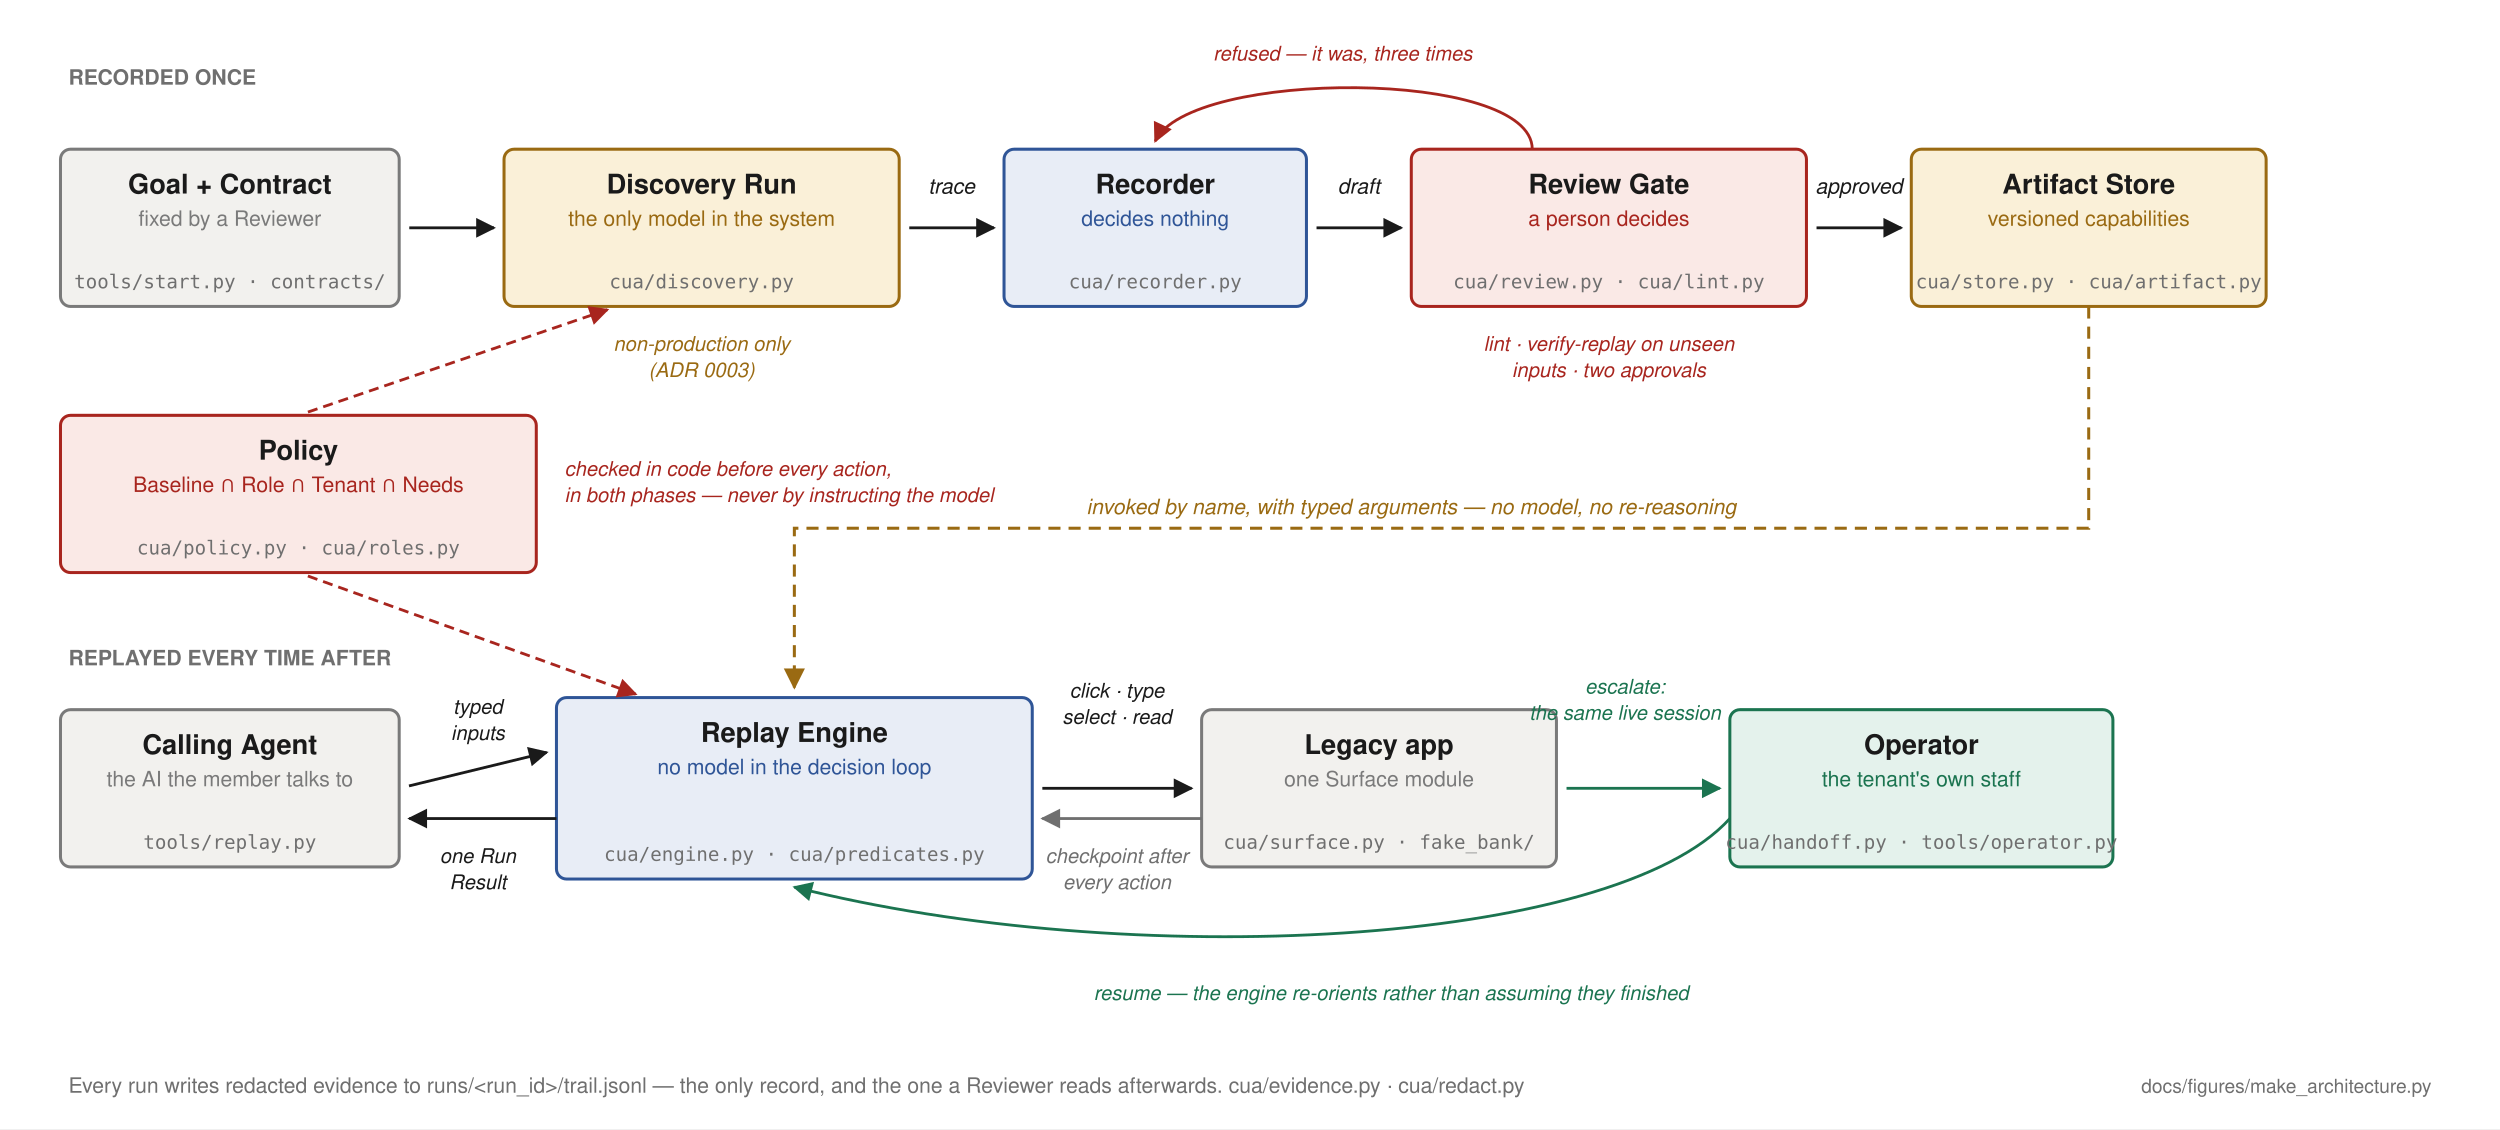
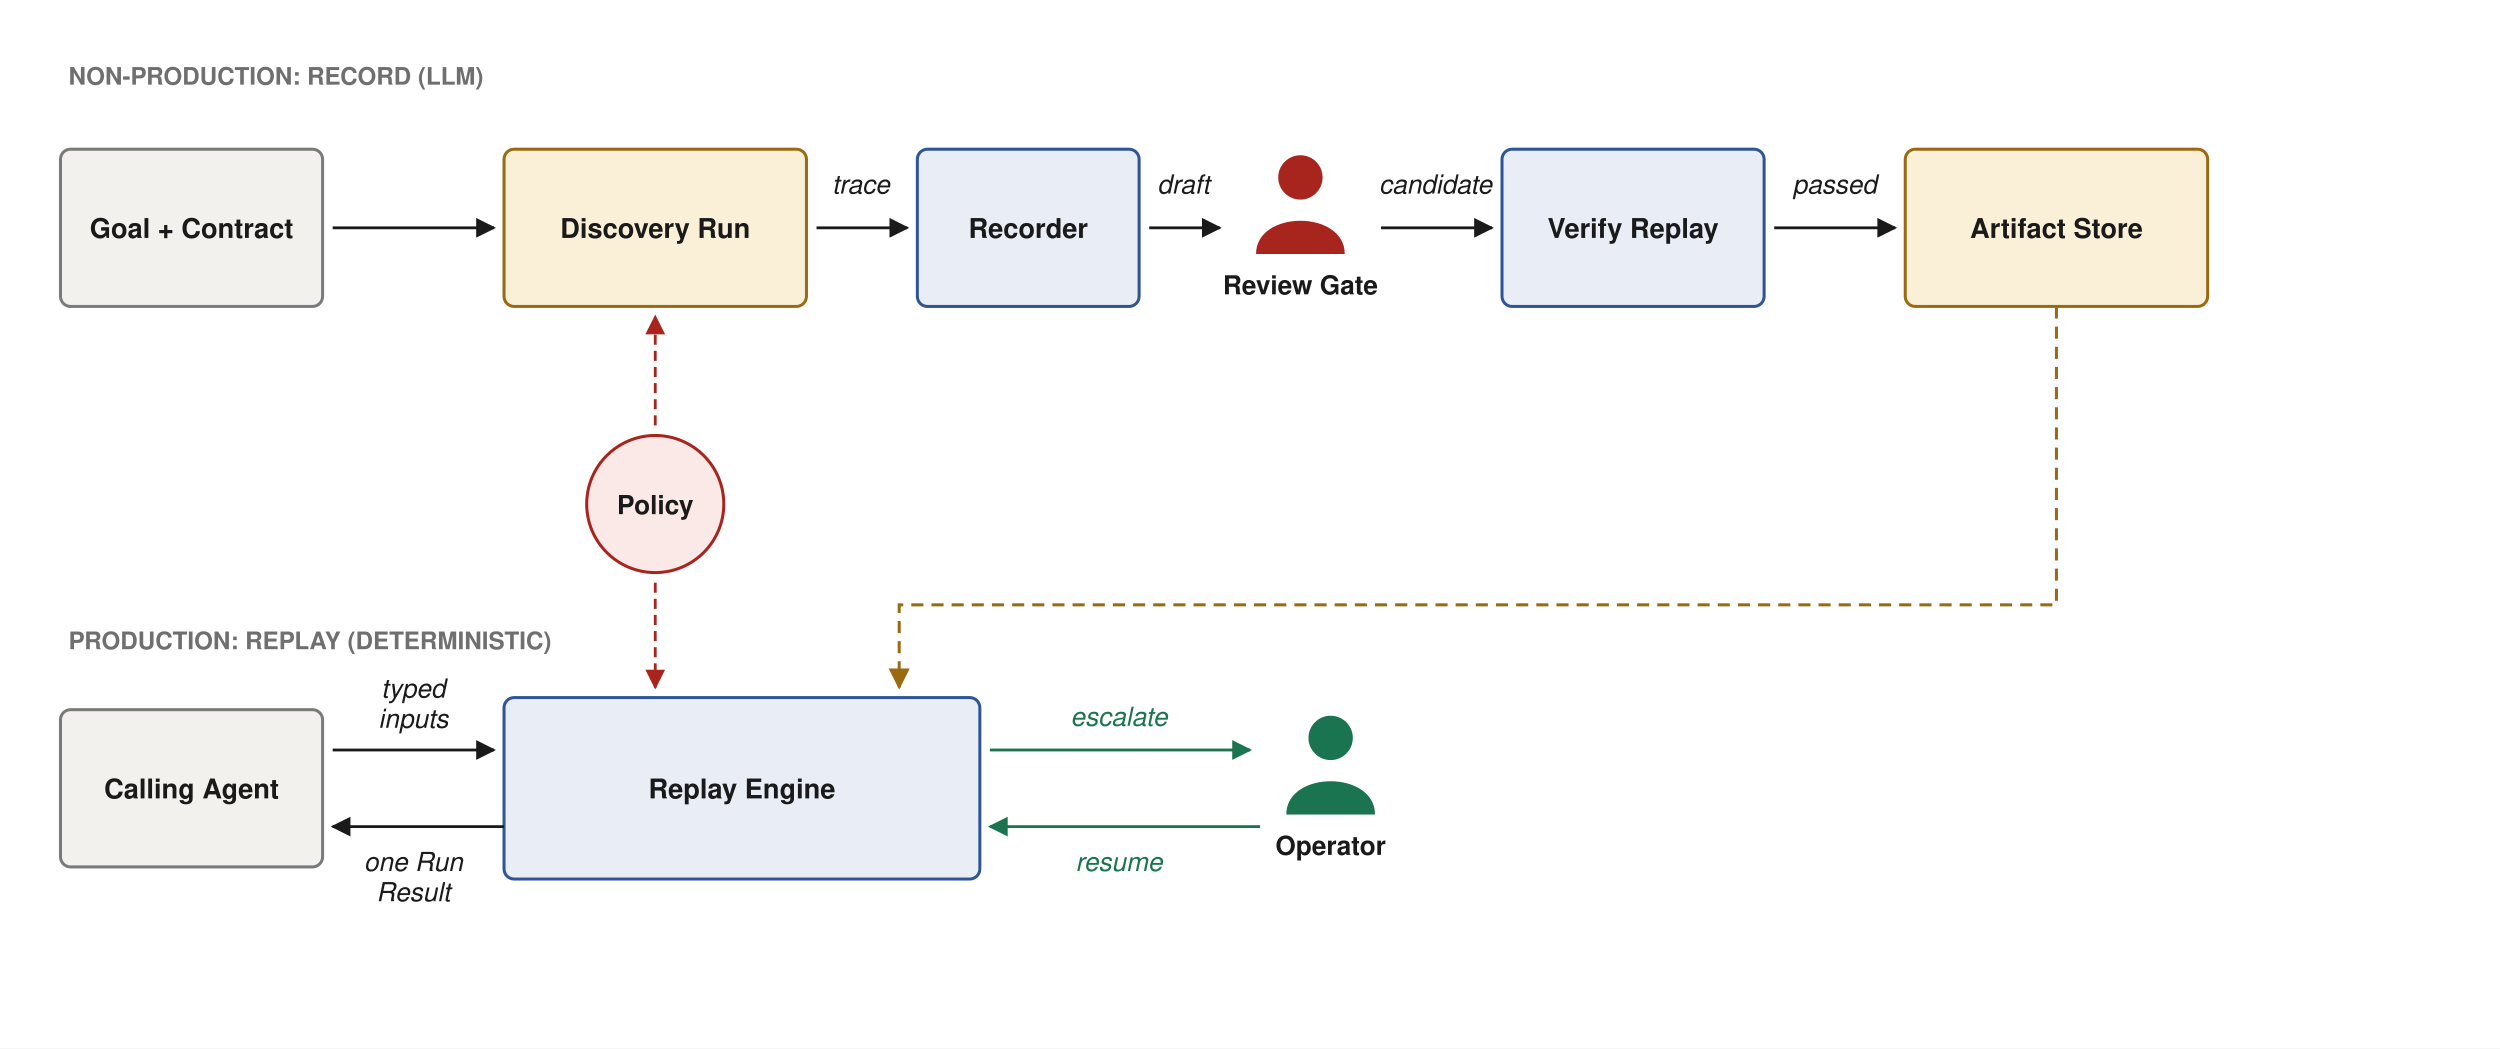
- <svg xmlns="http://www.w3.org/2000/svg" viewBox="0 0 1240 560" width="1240" height="560" font-family="-apple-system, BlinkMacSystemFont, 'Segoe UI', Helvetica, Arial, sans-serif">
+ <svg xmlns="http://www.w3.org/2000/svg" viewBox="0 0 1240 520" width="1240" height="520" font-family="-apple-system, BlinkMacSystemFont, 'Segoe UI', Helvetica, Arial, sans-serif">
  <defs>
    <marker id="h1a1a1a" viewBox="0 0 10 10" refX="9" refY="5" markerWidth="7" markerHeight="7" orient="auto-start-reverse">
      <path d="M 0 0 L 10 5 L 0 10 z" fill="#1a1a1a" />
    </marker>
    <marker id="ha8251e" viewBox="0 0 10 10" refX="9" refY="5" markerWidth="7" markerHeight="7" orient="auto-start-reverse">
      <path d="M 0 0 L 10 5 L 0 10 z" fill="#a8251e" />
    </marker>
    <marker id="h1b7450" viewBox="0 0 10 10" refX="9" refY="5" markerWidth="7" markerHeight="7" orient="auto-start-reverse">
      <path d="M 0 0 L 10 5 L 0 10 z" fill="#1b7450" />
    </marker>
    <marker id="h9a6a12" viewBox="0 0 10 10" refX="9" refY="5" markerWidth="7" markerHeight="7" orient="auto-start-reverse">
      <path d="M 0 0 L 10 5 L 0 10 z" fill="#9a6a12" />
    </marker>
    <marker id="h6f6f6f" viewBox="0 0 10 10" refX="9" refY="5" markerWidth="7" markerHeight="7" orient="auto-start-reverse">
      <path d="M 0 0 L 10 5 L 0 10 z" fill="#6f6f6f" />
    </marker>
    <marker id="h2f5597" viewBox="0 0 10 10" refX="9" refY="5" markerWidth="7" markerHeight="7" orient="auto-start-reverse">
      <path d="M 0 0 L 10 5 L 0 10 z" fill="#2f5597" />
    </marker>
  </defs>
-   <rect width="1240" height="560" fill="#ffffff" />
-   <text x="34" y="42" font-family="-apple-system, BlinkMacSystemFont, 'Segoe UI', Helvetica, Arial, sans-serif" font-size="10.5" fill="#6f6f6f" font-weight="700" font-style="normal" text-anchor="start">RECORDED ONCE</text>
-   <rect x="30" y="74" width="168" height="78" rx="5" fill="#f2f1ee" stroke="#7a7a7a" stroke-width="1.5" />
-   <text x="114.0" y="96" font-family="-apple-system, BlinkMacSystemFont, 'Segoe UI', Helvetica, Arial, sans-serif" font-size="13.5" fill="#1a1a1a" font-weight="600" font-style="normal" text-anchor="middle">Goal + Contract</text>
-   <text x="114.0" y="112" font-family="-apple-system, BlinkMacSystemFont, 'Segoe UI', Helvetica, Arial, sans-serif" font-size="10.5" fill="#7a7a7a" font-weight="normal" font-style="normal" text-anchor="middle">fixed by a Reviewer</text>
-   <text x="114.0" y="143" font-family="ui-monospace, SFMono-Regular, Menlo, Consolas, monospace" font-size="9.5" fill="#6f6f6f" font-weight="normal" font-style="normal" text-anchor="middle">tools/start.py · contracts/</text>
-   <rect x="250" y="74" width="196" height="78" rx="5" fill="#faf0d8" stroke="#9a6a12" stroke-width="1.5" />
-   <text x="348.0" y="96" font-family="-apple-system, BlinkMacSystemFont, 'Segoe UI', Helvetica, Arial, sans-serif" font-size="13.5" fill="#1a1a1a" font-weight="600" font-style="normal" text-anchor="middle">Discovery Run</text>
-   <text x="348.0" y="112" font-family="-apple-system, BlinkMacSystemFont, 'Segoe UI', Helvetica, Arial, sans-serif" font-size="10.5" fill="#9a6a12" font-weight="normal" font-style="normal" text-anchor="middle">the only model in the system</text>
-   <text x="348.0" y="143" font-family="ui-monospace, SFMono-Regular, Menlo, Consolas, monospace" font-size="9.5" fill="#6f6f6f" font-weight="normal" font-style="normal" text-anchor="middle">cua/discovery.py</text>
-   <rect x="498" y="74" width="150" height="78" rx="5" fill="#e8edf6" stroke="#2f5597" stroke-width="1.5" />
-   <text x="573.0" y="96" font-family="-apple-system, BlinkMacSystemFont, 'Segoe UI', Helvetica, Arial, sans-serif" font-size="13.5" fill="#1a1a1a" font-weight="600" font-style="normal" text-anchor="middle">Recorder</text>
-   <text x="573.0" y="112" font-family="-apple-system, BlinkMacSystemFont, 'Segoe UI', Helvetica, Arial, sans-serif" font-size="10.5" fill="#2f5597" font-weight="normal" font-style="normal" text-anchor="middle">decides nothing</text>
-   <text x="573.0" y="143" font-family="ui-monospace, SFMono-Regular, Menlo, Consolas, monospace" font-size="9.5" fill="#6f6f6f" font-weight="normal" font-style="normal" text-anchor="middle">cua/recorder.py</text>
-   <rect x="700" y="74" width="196" height="78" rx="5" fill="#fae9e6" stroke="#a8251e" stroke-width="1.5" />
-   <text x="798.0" y="96" font-family="-apple-system, BlinkMacSystemFont, 'Segoe UI', Helvetica, Arial, sans-serif" font-size="13.5" fill="#1a1a1a" font-weight="600" font-style="normal" text-anchor="middle">Review Gate</text>
-   <text x="798.0" y="112" font-family="-apple-system, BlinkMacSystemFont, 'Segoe UI', Helvetica, Arial, sans-serif" font-size="10.5" fill="#a8251e" font-weight="normal" font-style="normal" text-anchor="middle">a person decides</text>
-   <text x="798.0" y="143" font-family="ui-monospace, SFMono-Regular, Menlo, Consolas, monospace" font-size="9.5" fill="#6f6f6f" font-weight="normal" font-style="normal" text-anchor="middle">cua/review.py · cua/lint.py</text>
-   <rect x="948" y="74" width="176" height="78" rx="5" fill="#faf0d8" stroke="#9a6a12" stroke-width="1.5" />
-   <text x="1036.0" y="96" font-family="-apple-system, BlinkMacSystemFont, 'Segoe UI', Helvetica, Arial, sans-serif" font-size="13.5" fill="#1a1a1a" font-weight="600" font-style="normal" text-anchor="middle">Artifact Store</text>
-   <text x="1036.0" y="112" font-family="-apple-system, BlinkMacSystemFont, 'Segoe UI', Helvetica, Arial, sans-serif" font-size="10.5" fill="#9a6a12" font-weight="normal" font-style="normal" text-anchor="middle">versioned capabilities</text>
-   <text x="1036.0" y="143" font-family="ui-monospace, SFMono-Regular, Menlo, Consolas, monospace" font-size="9.5" fill="#6f6f6f" font-weight="normal" font-style="normal" text-anchor="middle">cua/store.py · cua/artifact.py</text>
-   <path d="M 203.0 113.0 L 245.0 113.0" stroke="#1a1a1a" stroke-width="1.4" fill="none" marker-end="url(#h1a1a1a)" />
-   <path d="M 451.0 113.0 L 493.0 113.0" stroke="#1a1a1a" stroke-width="1.4" fill="none" marker-end="url(#h1a1a1a)" />
-   <text x="472" y="96" font-family="-apple-system, BlinkMacSystemFont, 'Segoe UI', Helvetica, Arial, sans-serif" font-size="10.5" fill="#1a1a1a" font-weight="normal" font-style="italic" text-anchor="middle">trace</text>
-   <path d="M 653.0 113.0 L 695.0 113.0" stroke="#1a1a1a" stroke-width="1.4" fill="none" marker-end="url(#h1a1a1a)" />
-   <text x="674" y="96" font-family="-apple-system, BlinkMacSystemFont, 'Segoe UI', Helvetica, Arial, sans-serif" font-size="10.5" fill="#1a1a1a" font-weight="normal" font-style="italic" text-anchor="middle">draft</text>
-   <path d="M 901.0 113.0 L 943.0 113.0" stroke="#1a1a1a" stroke-width="1.4" fill="none" marker-end="url(#h1a1a1a)" />
-   <text x="922" y="96" font-family="-apple-system, BlinkMacSystemFont, 'Segoe UI', Helvetica, Arial, sans-serif" font-size="10.5" fill="#1a1a1a" font-weight="normal" font-style="italic" text-anchor="middle">approved</text>
-   <text x="348" y="174" font-family="-apple-system, BlinkMacSystemFont, 'Segoe UI', Helvetica, Arial, sans-serif" font-size="10" fill="#9a6a12" font-weight="normal" font-style="italic" text-anchor="middle">non-production only</text>
-   <text x="348" y="187" font-family="-apple-system, BlinkMacSystemFont, 'Segoe UI', Helvetica, Arial, sans-serif" font-size="10" fill="#9a6a12" font-weight="normal" font-style="italic" text-anchor="middle">(ADR 0003)</text>
-   <text x="798" y="174" font-family="-apple-system, BlinkMacSystemFont, 'Segoe UI', Helvetica, Arial, sans-serif" font-size="10" fill="#a8251e" font-weight="normal" font-style="italic" text-anchor="middle">lint · verify-replay on unseen</text>
-   <text x="798" y="187" font-family="-apple-system, BlinkMacSystemFont, 'Segoe UI', Helvetica, Arial, sans-serif" font-size="10" fill="#a8251e" font-weight="normal" font-style="italic" text-anchor="middle">inputs · two approvals</text>
-   <path d="M 760 74 C 760 34, 590 34, 573 70" stroke="#a8251e" stroke-width="1.4" fill="none" marker-end="url(#ha8251e)" />
-   <text x="666" y="30" font-family="-apple-system, BlinkMacSystemFont, 'Segoe UI', Helvetica, Arial, sans-serif" font-size="10" fill="#a8251e" font-weight="normal" font-style="italic" text-anchor="middle">refused — it was, three times</text>
-   <text x="34" y="330" font-family="-apple-system, BlinkMacSystemFont, 'Segoe UI', Helvetica, Arial, sans-serif" font-size="10.5" fill="#6f6f6f" font-weight="700" font-style="normal" text-anchor="start">REPLAYED EVERY TIME AFTER</text>
-   <rect x="30" y="352" width="168" height="78" rx="5" fill="#f2f1ee" stroke="#7a7a7a" stroke-width="1.5" />
-   <text x="114.0" y="374" font-family="-apple-system, BlinkMacSystemFont, 'Segoe UI', Helvetica, Arial, sans-serif" font-size="13.5" fill="#1a1a1a" font-weight="600" font-style="normal" text-anchor="middle">Calling Agent</text>
-   <text x="114.0" y="390" font-family="-apple-system, BlinkMacSystemFont, 'Segoe UI', Helvetica, Arial, sans-serif" font-size="10.5" fill="#7a7a7a" font-weight="normal" font-style="normal" text-anchor="middle">the AI the member talks to</text>
-   <text x="114.0" y="421" font-family="ui-monospace, SFMono-Regular, Menlo, Consolas, monospace" font-size="9.5" fill="#6f6f6f" font-weight="normal" font-style="normal" text-anchor="middle">tools/replay.py</text>
-   <rect x="276" y="346" width="236" height="90" rx="5" fill="#e8edf6" stroke="#2f5597" stroke-width="1.5" />
-   <text x="394.0" y="368" font-family="-apple-system, BlinkMacSystemFont, 'Segoe UI', Helvetica, Arial, sans-serif" font-size="13.5" fill="#1a1a1a" font-weight="600" font-style="normal" text-anchor="middle">Replay Engine</text>
-   <text x="394.0" y="384" font-family="-apple-system, BlinkMacSystemFont, 'Segoe UI', Helvetica, Arial, sans-serif" font-size="10.5" fill="#2f5597" font-weight="normal" font-style="normal" text-anchor="middle">no model in the decision loop</text>
-   <text x="394.0" y="427" font-family="ui-monospace, SFMono-Regular, Menlo, Consolas, monospace" font-size="9.5" fill="#6f6f6f" font-weight="normal" font-style="normal" text-anchor="middle">cua/engine.py · cua/predicates.py</text>
-   <rect x="596" y="352" width="176" height="78" rx="5" fill="#f2f1ee" stroke="#7a7a7a" stroke-width="1.5" />
-   <text x="684.0" y="374" font-family="-apple-system, BlinkMacSystemFont, 'Segoe UI', Helvetica, Arial, sans-serif" font-size="13.5" fill="#1a1a1a" font-weight="600" font-style="normal" text-anchor="middle">Legacy app</text>
-   <text x="684.0" y="390" font-family="-apple-system, BlinkMacSystemFont, 'Segoe UI', Helvetica, Arial, sans-serif" font-size="10.5" fill="#7a7a7a" font-weight="normal" font-style="normal" text-anchor="middle">one Surface module</text>
-   <text x="684.0" y="421" font-family="ui-monospace, SFMono-Regular, Menlo, Consolas, monospace" font-size="9.5" fill="#6f6f6f" font-weight="normal" font-style="normal" text-anchor="middle">cua/surface.py · fake_bank/</text>
-   <rect x="858" y="352" width="190" height="78" rx="5" fill="#e4f2ec" stroke="#1b7450" stroke-width="1.5" />
-   <text x="953.0" y="374" font-family="-apple-system, BlinkMacSystemFont, 'Segoe UI', Helvetica, Arial, sans-serif" font-size="13.5" fill="#1a1a1a" font-weight="600" font-style="normal" text-anchor="middle">Operator</text>
-   <text x="953.0" y="390" font-family="-apple-system, BlinkMacSystemFont, 'Segoe UI', Helvetica, Arial, sans-serif" font-size="10.5" fill="#1b7450" font-weight="normal" font-style="normal" text-anchor="middle">the tenant's own staff</text>
-   <text x="953.0" y="421" font-family="ui-monospace, SFMono-Regular, Menlo, Consolas, monospace" font-size="9.5" fill="#6f6f6f" font-weight="normal" font-style="normal" text-anchor="middle">cua/handoff.py · tools/operator.py</text>
-   <path d="M 202.858 389.817 L 271.142 373.183" stroke="#1a1a1a" stroke-width="1.4" fill="none" marker-end="url(#h1a1a1a)" />
-   <text x="237" y="354" font-family="-apple-system, BlinkMacSystemFont, 'Segoe UI', Helvetica, Arial, sans-serif" font-size="10" fill="#1a1a1a" font-weight="normal" font-style="italic" text-anchor="middle">typed</text>
-   <text x="237" y="367" font-family="-apple-system, BlinkMacSystemFont, 'Segoe UI', Helvetica, Arial, sans-serif" font-size="10" fill="#1a1a1a" font-weight="normal" font-style="italic" text-anchor="middle">inputs</text>
-   <path d="M 276 406 L 203 406" stroke="#1a1a1a" stroke-width="1.4" fill="none" marker-end="url(#h1a1a1a)" />
-   <text x="237" y="428" font-family="-apple-system, BlinkMacSystemFont, 'Segoe UI', Helvetica, Arial, sans-serif" font-size="10" fill="#1a1a1a" font-weight="normal" font-style="italic" text-anchor="middle">one Run</text>
-   <text x="237" y="441" font-family="-apple-system, BlinkMacSystemFont, 'Segoe UI', Helvetica, Arial, sans-serif" font-size="10" fill="#1a1a1a" font-weight="normal" font-style="italic" text-anchor="middle">Result</text>
-   <path d="M 517.0 391.0 L 591.0 391.0" stroke="#1a1a1a" stroke-width="1.4" fill="none" marker-end="url(#h1a1a1a)" />
-   <text x="554" y="346" font-family="-apple-system, BlinkMacSystemFont, 'Segoe UI', Helvetica, Arial, sans-serif" font-size="10" fill="#1a1a1a" font-weight="normal" font-style="italic" text-anchor="middle">click · type</text>
-   <text x="554" y="359" font-family="-apple-system, BlinkMacSystemFont, 'Segoe UI', Helvetica, Arial, sans-serif" font-size="10" fill="#1a1a1a" font-weight="normal" font-style="italic" text-anchor="middle">select · read</text>
-   <path d="M 596 406 L 517 406" stroke="#6f6f6f" stroke-width="1.4" fill="none" marker-end="url(#h6f6f6f)" />
-   <text x="554" y="428" font-family="-apple-system, BlinkMacSystemFont, 'Segoe UI', Helvetica, Arial, sans-serif" font-size="10" fill="#6f6f6f" font-weight="normal" font-style="italic" text-anchor="middle">checkpoint after</text>
-   <text x="554" y="441" font-family="-apple-system, BlinkMacSystemFont, 'Segoe UI', Helvetica, Arial, sans-serif" font-size="10" fill="#6f6f6f" font-weight="normal" font-style="italic" text-anchor="middle">every action</text>
-   <path d="M 777.0 391.0 L 853.0 391.0" stroke="#1b7450" stroke-width="1.4" fill="none" marker-end="url(#h1b7450)" />
-   <text x="806" y="344" font-family="-apple-system, BlinkMacSystemFont, 'Segoe UI', Helvetica, Arial, sans-serif" font-size="10" fill="#1b7450" font-weight="normal" font-style="italic" text-anchor="middle">escalate:</text>
-   <text x="806" y="357" font-family="-apple-system, BlinkMacSystemFont, 'Segoe UI', Helvetica, Arial, sans-serif" font-size="10" fill="#1b7450" font-weight="normal" font-style="italic" text-anchor="middle">the same live session</text>
-   <path d="M 858 406 C 800 470, 560 482, 394.0 440" stroke="#1b7450" stroke-width="1.4" fill="none" marker-end="url(#h1b7450)" />
-   <text x="690" y="496" font-family="-apple-system, BlinkMacSystemFont, 'Segoe UI', Helvetica, Arial, sans-serif" font-size="10" fill="#1b7450" font-weight="normal" font-style="italic" text-anchor="middle">resume — the engine re-orients rather than assuming they finished</text>
-   <path d="M 1036.0 152 L 1036.0 262 L 394.0 262 L 394.0 341" stroke="#9a6a12" stroke-width="1.5" fill="none" stroke-dasharray="6 4" marker-end="url(#h9a6a12)" />
-   <text x="700" y="255" font-family="-apple-system, BlinkMacSystemFont, 'Segoe UI', Helvetica, Arial, sans-serif" font-size="10.5" fill="#9a6a12" font-weight="normal" font-style="italic" text-anchor="middle">invoked by name, with typed arguments — no model, no re-reasoning</text>
-   <rect x="30" y="206" width="236" height="78" rx="5" fill="#fae9e6" stroke="#a8251e" stroke-width="1.5" />
-   <text x="148.0" y="228" font-family="-apple-system, BlinkMacSystemFont, 'Segoe UI', Helvetica, Arial, sans-serif" font-size="13.5" fill="#1a1a1a" font-weight="600" font-style="normal" text-anchor="middle">Policy</text>
-   <text x="148.0" y="244" font-family="-apple-system, BlinkMacSystemFont, 'Segoe UI', Helvetica, Arial, sans-serif" font-size="10.5" fill="#a8251e" font-weight="normal" font-style="normal" text-anchor="middle">Baseline ∩ Role ∩ Tenant ∩ Needs</text>
-   <text x="148.0" y="275" font-family="ui-monospace, SFMono-Regular, Menlo, Consolas, monospace" font-size="9.5" fill="#6f6f6f" font-weight="normal" font-style="normal" text-anchor="middle">cua/policy.py · cua/roles.py</text>
-   <path d="M 152.731 204.383 L 301.269 153.617" stroke="#a8251e" stroke-width="1.4" fill="none" marker-end="url(#ha8251e)" stroke-dasharray="5 3" />
-   <path d="M 152.704 285.696 L 315.296 344.304" stroke="#a8251e" stroke-width="1.4" fill="none" marker-end="url(#ha8251e)" stroke-dasharray="5 3" />
-   <text x="280" y="236" font-family="-apple-system, BlinkMacSystemFont, 'Segoe UI', Helvetica, Arial, sans-serif" font-size="10" fill="#a8251e" font-weight="normal" font-style="italic" text-anchor="start">checked in code before every action,</text>
-   <text x="280" y="249" font-family="-apple-system, BlinkMacSystemFont, 'Segoe UI', Helvetica, Arial, sans-serif" font-size="10" fill="#a8251e" font-weight="normal" font-style="italic" text-anchor="start">in both phases — never by instructing the model</text>
-   <text x="34" y="542" font-family="-apple-system, BlinkMacSystemFont, 'Segoe UI', Helvetica, Arial, sans-serif" font-size="10.5" fill="#6f6f6f" font-weight="normal" font-style="normal" text-anchor="start">Every run writes redacted evidence to runs/&lt;run_id&gt;/trail.jsonl — the only record, and the one a Reviewer reads afterwards.   cua/evidence.py · cua/redact.py</text>
-   <text x="1206" y="542" font-family="-apple-system, BlinkMacSystemFont, 'Segoe UI', Helvetica, Arial, sans-serif" font-size="9.5" fill="#6f6f6f" font-weight="normal" font-style="normal" text-anchor="end">docs/figures/make_architecture.py</text>
+   <rect width="1240" height="520" fill="#ffffff" />
+   <text x="34" y="42" font-family="-apple-system, BlinkMacSystemFont, 'Segoe UI', Helvetica, Arial, sans-serif" font-size="12" fill="#6f6f6f" font-weight="700" font-style="normal" text-anchor="start">NON-PRODUCTION: RECORD (LLM)</text>
+   <rect x="30" y="74" width="130" height="78" rx="5" fill="#f2f1ee" stroke="#7a7a7a" stroke-width="1.5" />
+   <text x="95.0" y="118.0" font-family="-apple-system, BlinkMacSystemFont, 'Segoe UI', Helvetica, Arial, sans-serif" font-size="13.5" fill="#1a1a1a" font-weight="600" font-style="normal" text-anchor="middle">Goal + Contract</text>
+   <rect x="250" y="74" width="150" height="78" rx="5" fill="#faf0d8" stroke="#9a6a12" stroke-width="1.5" />
+   <text x="325.0" y="118.0" font-family="-apple-system, BlinkMacSystemFont, 'Segoe UI', Helvetica, Arial, sans-serif" font-size="13.5" fill="#1a1a1a" font-weight="600" font-style="normal" text-anchor="middle">Discovery Run</text>
+   <rect x="455" y="74" width="110" height="78" rx="5" fill="#e8edf6" stroke="#2f5597" stroke-width="1.5" />
+   <text x="510.0" y="118.0" font-family="-apple-system, BlinkMacSystemFont, 'Segoe UI', Helvetica, Arial, sans-serif" font-size="13.5" fill="#1a1a1a" font-weight="600" font-style="normal" text-anchor="middle">Recorder</text>
+   <circle cx="645" cy="88" r="11" fill="#a8251e" />
+   <path d="M 623 126 C 623 104, 667 104, 667 126 Z" fill="#a8251e" />
+   <text x="645" y="146" font-family="-apple-system, BlinkMacSystemFont, 'Segoe UI', Helvetica, Arial, sans-serif" font-size="13" fill="#1a1a1a" font-weight="600" font-style="normal" text-anchor="middle">Review Gate</text>
+   <rect x="745" y="74" width="130" height="78" rx="5" fill="#e8edf6" stroke="#2f5597" stroke-width="1.5" />
+   <text x="810.0" y="118.0" font-family="-apple-system, BlinkMacSystemFont, 'Segoe UI', Helvetica, Arial, sans-serif" font-size="13.5" fill="#1a1a1a" font-weight="600" font-style="normal" text-anchor="middle">Verify Replay</text>
+   <rect x="945" y="74" width="150" height="78" rx="5" fill="#faf0d8" stroke="#9a6a12" stroke-width="1.5" />
+   <text x="1020.0" y="118.0" font-family="-apple-system, BlinkMacSystemFont, 'Segoe UI', Helvetica, Arial, sans-serif" font-size="13.5" fill="#1a1a1a" font-weight="600" font-style="normal" text-anchor="middle">Artifact Store</text>
+   <path d="M 165.0 113.0 L 245.0 113.0" stroke="#1a1a1a" stroke-width="1.4" fill="none" marker-end="url(#h1a1a1a)" />
+   <path d="M 405.0 113.0 L 450.0 113.0" stroke="#1a1a1a" stroke-width="1.4" fill="none" marker-end="url(#h1a1a1a)" />
+   <text x="427" y="96" font-family="-apple-system, BlinkMacSystemFont, 'Segoe UI', Helvetica, Arial, sans-serif" font-size="13" fill="#1a1a1a" font-weight="normal" font-style="italic" text-anchor="middle">trace</text>
+   <path d="M 570.0 113.0 L 605.0 113.0" stroke="#1a1a1a" stroke-width="1.4" fill="none" marker-end="url(#h1a1a1a)" />
+   <text x="587" y="96" font-family="-apple-system, BlinkMacSystemFont, 'Segoe UI', Helvetica, Arial, sans-serif" font-size="13" fill="#1a1a1a" font-weight="normal" font-style="italic" text-anchor="middle">draft</text>
+   <path d="M 685.0 113.0 L 740.0 113.0" stroke="#1a1a1a" stroke-width="1.4" fill="none" marker-end="url(#h1a1a1a)" />
+   <text x="712" y="96" font-family="-apple-system, BlinkMacSystemFont, 'Segoe UI', Helvetica, Arial, sans-serif" font-size="13" fill="#1a1a1a" font-weight="normal" font-style="italic" text-anchor="middle">candidate</text>
+   <path d="M 880.0 113.0 L 940.0 113.0" stroke="#1a1a1a" stroke-width="1.4" fill="none" marker-end="url(#h1a1a1a)" />
+   <text x="910" y="96" font-family="-apple-system, BlinkMacSystemFont, 'Segoe UI', Helvetica, Arial, sans-serif" font-size="13" fill="#1a1a1a" font-weight="normal" font-style="italic" text-anchor="middle">passed</text>
+   <text x="34" y="322" font-family="-apple-system, BlinkMacSystemFont, 'Segoe UI', Helvetica, Arial, sans-serif" font-size="12" fill="#6f6f6f" font-weight="700" font-style="normal" text-anchor="start">PRODUCTION: REPLAY (DETERMINISTIC)</text>
+   <rect x="30" y="352" width="130" height="78" rx="5" fill="#f2f1ee" stroke="#7a7a7a" stroke-width="1.5" />
+   <text x="95.0" y="396.0" font-family="-apple-system, BlinkMacSystemFont, 'Segoe UI', Helvetica, Arial, sans-serif" font-size="13.5" fill="#1a1a1a" font-weight="600" font-style="normal" text-anchor="middle">Calling Agent</text>
+   <rect x="250" y="346" width="236" height="90" rx="5" fill="#e8edf6" stroke="#2f5597" stroke-width="1.5" />
+   <text x="368.0" y="396.0" font-family="-apple-system, BlinkMacSystemFont, 'Segoe UI', Helvetica, Arial, sans-serif" font-size="13.5" fill="#1a1a1a" font-weight="600" font-style="normal" text-anchor="middle">Replay Engine</text>
+   <circle cx="660" cy="366" r="11" fill="#1b7450" />
+   <path d="M 638 404 C 638 382, 682 382, 682 404 Z" fill="#1b7450" />
+   <text x="660" y="424" font-family="-apple-system, BlinkMacSystemFont, 'Segoe UI', Helvetica, Arial, sans-serif" font-size="13" fill="#1a1a1a" font-weight="600" font-style="normal" text-anchor="middle">Operator</text>
+   <path d="M 165.0 372.0 L 245.0 372.0" stroke="#1a1a1a" stroke-width="1.4" fill="none" marker-end="url(#h1a1a1a)" />
+   <text x="205" y="346" font-family="-apple-system, BlinkMacSystemFont, 'Segoe UI', Helvetica, Arial, sans-serif" font-size="13" fill="#1a1a1a" font-weight="normal" font-style="italic" text-anchor="middle">typed</text>
+   <text x="205" y="361" font-family="-apple-system, BlinkMacSystemFont, 'Segoe UI', Helvetica, Arial, sans-serif" font-size="13" fill="#1a1a1a" font-weight="normal" font-style="italic" text-anchor="middle">inputs</text>
+   <path d="M 250 410 L 165 410" stroke="#1a1a1a" stroke-width="1.4" fill="none" marker-end="url(#h1a1a1a)" />
+   <text x="205" y="432" font-family="-apple-system, BlinkMacSystemFont, 'Segoe UI', Helvetica, Arial, sans-serif" font-size="13" fill="#1a1a1a" font-weight="normal" font-style="italic" text-anchor="middle">one Run</text>
+   <text x="205" y="447" font-family="-apple-system, BlinkMacSystemFont, 'Segoe UI', Helvetica, Arial, sans-serif" font-size="13" fill="#1a1a1a" font-weight="normal" font-style="italic" text-anchor="middle">Result</text>
+   <path d="M 491.0 372.0 L 620.0 372.0" stroke="#1b7450" stroke-width="1.4" fill="none" marker-end="url(#h1b7450)" />
+   <text x="555" y="360" font-family="-apple-system, BlinkMacSystemFont, 'Segoe UI', Helvetica, Arial, sans-serif" font-size="13" fill="#1b7450" font-weight="normal" font-style="italic" text-anchor="middle">escalate</text>
+   <path d="M 625.0 410 L 491 410" stroke="#1b7450" stroke-width="1.4" fill="none" marker-end="url(#h1b7450)" />
+   <text x="555" y="432" font-family="-apple-system, BlinkMacSystemFont, 'Segoe UI', Helvetica, Arial, sans-serif" font-size="13" fill="#1b7450" font-weight="normal" font-style="italic" text-anchor="middle">resume</text>
+   <path d="M 1020.0 152 L 1020.0 300 L 446 300 L 446 341" stroke="#9a6a12" stroke-width="1.5" fill="none" stroke-dasharray="6 4" marker-end="url(#h9a6a12)" />
+   <circle cx="325.0" cy="250" r="34" fill="#fae9e6" stroke="#a8251e" stroke-width="1.5" />
+   <text x="325.0" y="255" font-family="-apple-system, BlinkMacSystemFont, 'Segoe UI', Helvetica, Arial, sans-serif" font-size="13" fill="#1a1a1a" font-weight="600" font-style="normal" text-anchor="middle">Policy</text>
+   <path d="M 325.0 211.0 L 325.0 157.0" stroke="#a8251e" stroke-width="1.4" fill="none" marker-end="url(#ha8251e)" stroke-dasharray="5 3" />
+   <path d="M 325.0 289.0 L 325.0 341.0" stroke="#a8251e" stroke-width="1.4" fill="none" marker-end="url(#ha8251e)" stroke-dasharray="5 3" />
</svg>
